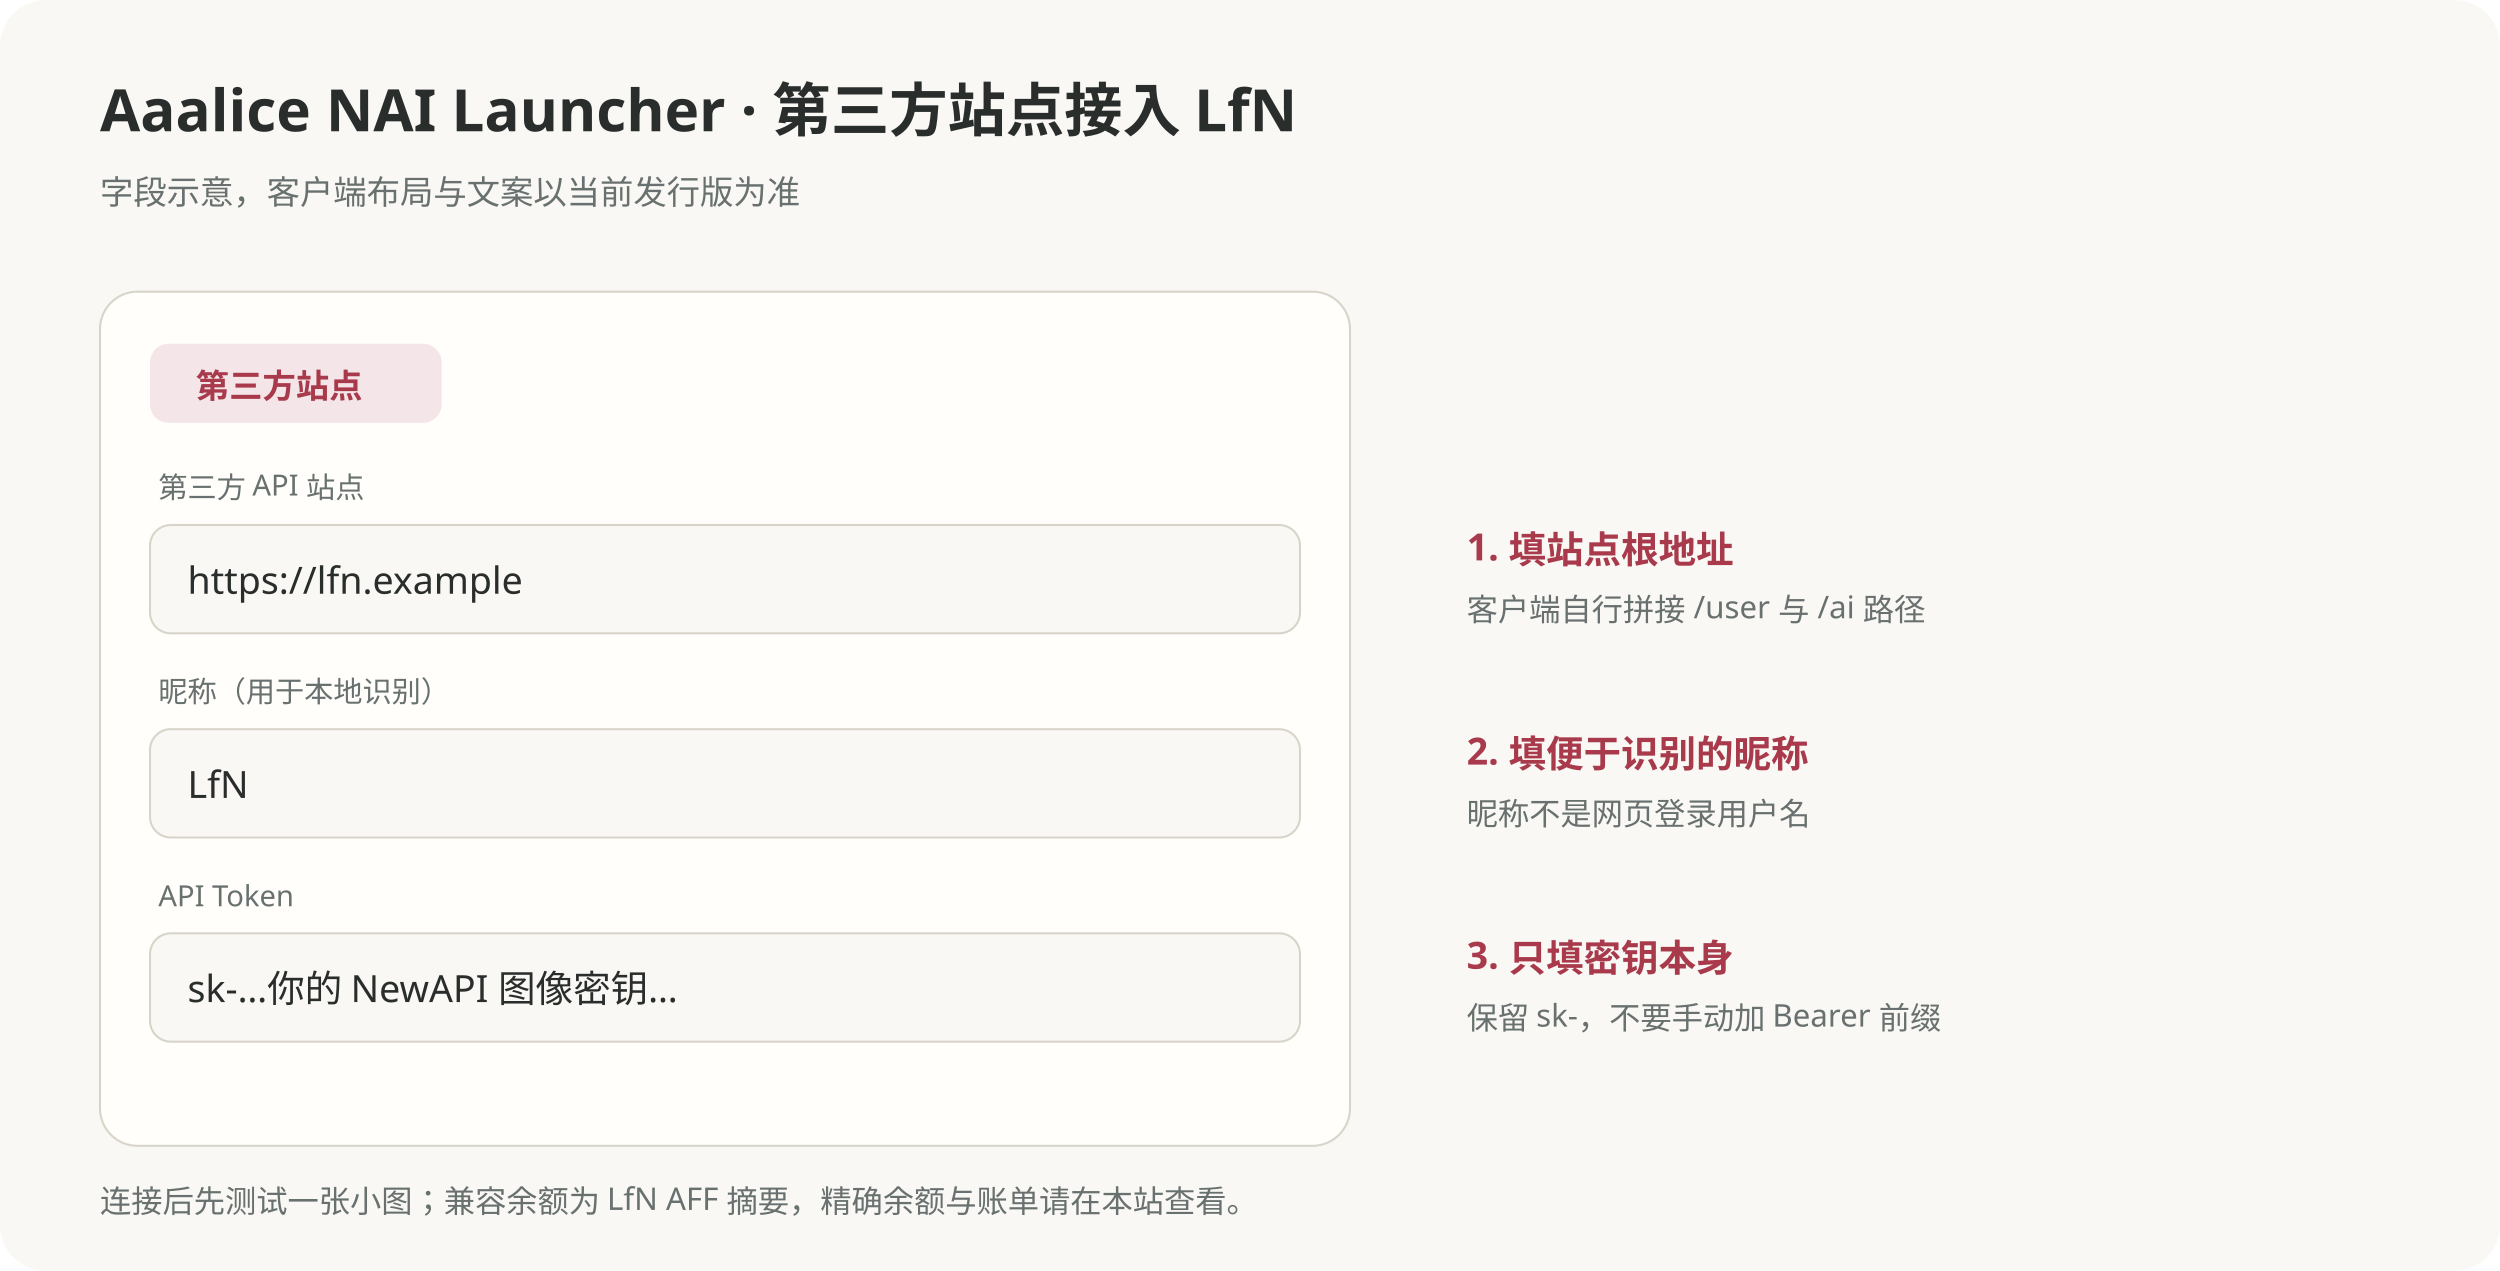
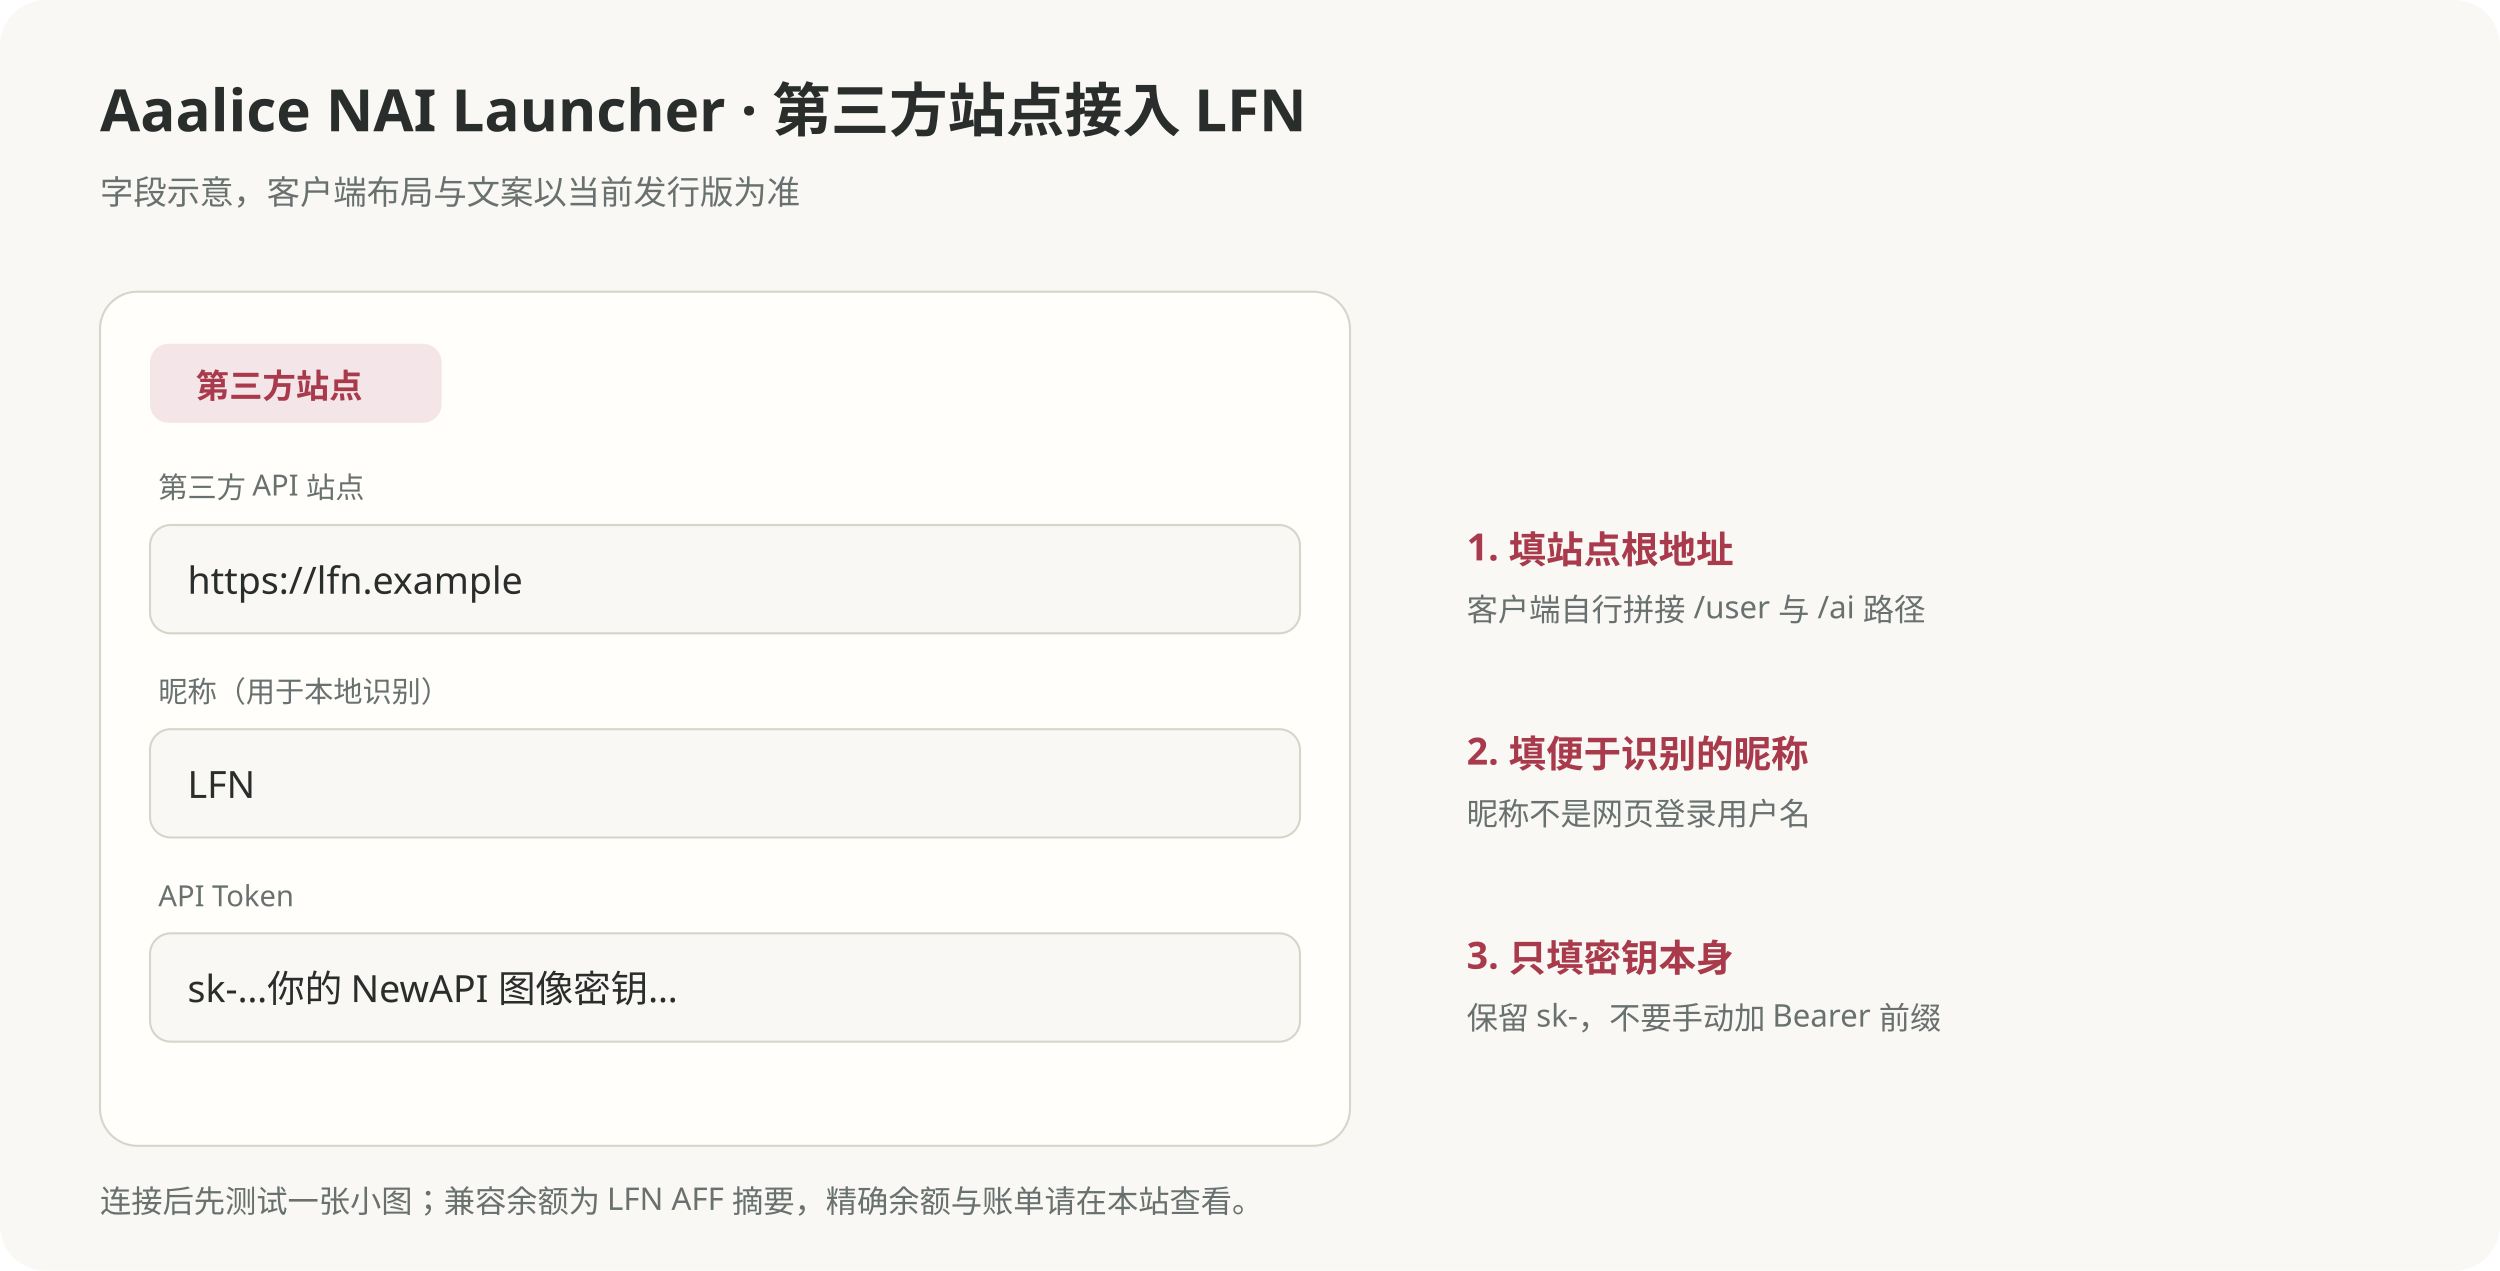
<svg xmlns="http://www.w3.org/2000/svg" width="1200" height="610" viewBox="0 0 1200 610" role="img" aria-labelledby="title desc">
  <rect width="1200" height="610" rx="22" fill="#faf8f4" />
  <g font-family="Noto Sans SC,Microsoft YaHei,sans-serif" fill="#292d2c">
-     <text x="48" y="63" font-size="28" font-weight="700">Aaalice NAI Launcher · 第三方站点接入 LfN</text>
+     <text x="48" y="63" font-size="28" font-weight="700">Aaalice NAI Launcher · 第三方站点接入 LFN</text>
    <text x="48" y="98" font-size="16" fill="#68716f">字段示意，客户端布局与文案以当前发行版为准</text>
    <rect x="48" y="140" width="600" height="410" rx="18" fill="#fffefa" stroke="#d8d4ca" />
    <rect x="72" y="165" width="140" height="38" rx="9" fill="#f4e6e8" />
    <text x="94" y="191" font-size="16" fill="#a83a4c" font-weight="600">第三方站点</text>
    <g font-size="14" fill="#68716f">
      <text x="76" y="239">第三方 API 站点</text>
      <text x="76" y="337">昵称（用于本地识别）</text>
      <text x="76" y="435">API Token</text>
    </g>
    <g fill="#faf8f4" stroke="#d8d4ca">
      <rect x="72" y="252" width="552" height="52" rx="10" />
      <rect x="72" y="350" width="552" height="52" rx="10" />
      <rect x="72" y="448" width="552" height="52" rx="10" />
    </g>
    <g font-size="18">
      <text x="90" y="285">https://lfn.example</text>
-       <text x="90" y="383">LfN</text>
+       <text x="90" y="383">LFN</text>
      <text x="90" y="481">sk-…你的 NewAPI 图像密钥…</text>
    </g>
    <g font-size="18" font-weight="700" fill="#a83a4c">
      <text x="704" y="269">1. 填站点根地址</text>
      <text x="704" y="367">2. 填便于识别的昵称</text>
      <text x="704" y="465">3. 只填密钥本身</text>
    </g>
    <g font-size="15" fill="#68716f">
      <text x="704" y="298">客户端自行拼接 /user 与 /ai 路径</text>
      <text x="704" y="396">昵称不是网页登录用户名</text>
      <text x="704" y="494">保留 sk-，不要手动加 Bearer 前缀</text>
    </g>
-     <text x="48" y="582" font-size="15" fill="#68716f">连接后先测试一张小图；兼容余额为 LfN AFF 摘要，精确余额与账单请在本站查看。</text>
+     <text x="48" y="582" font-size="15" fill="#68716f">连接后先测试一张小图；兼容余额为 LFN AFF 摘要，精确余额与账单请在本站查看。</text>
  </g>
</svg>
